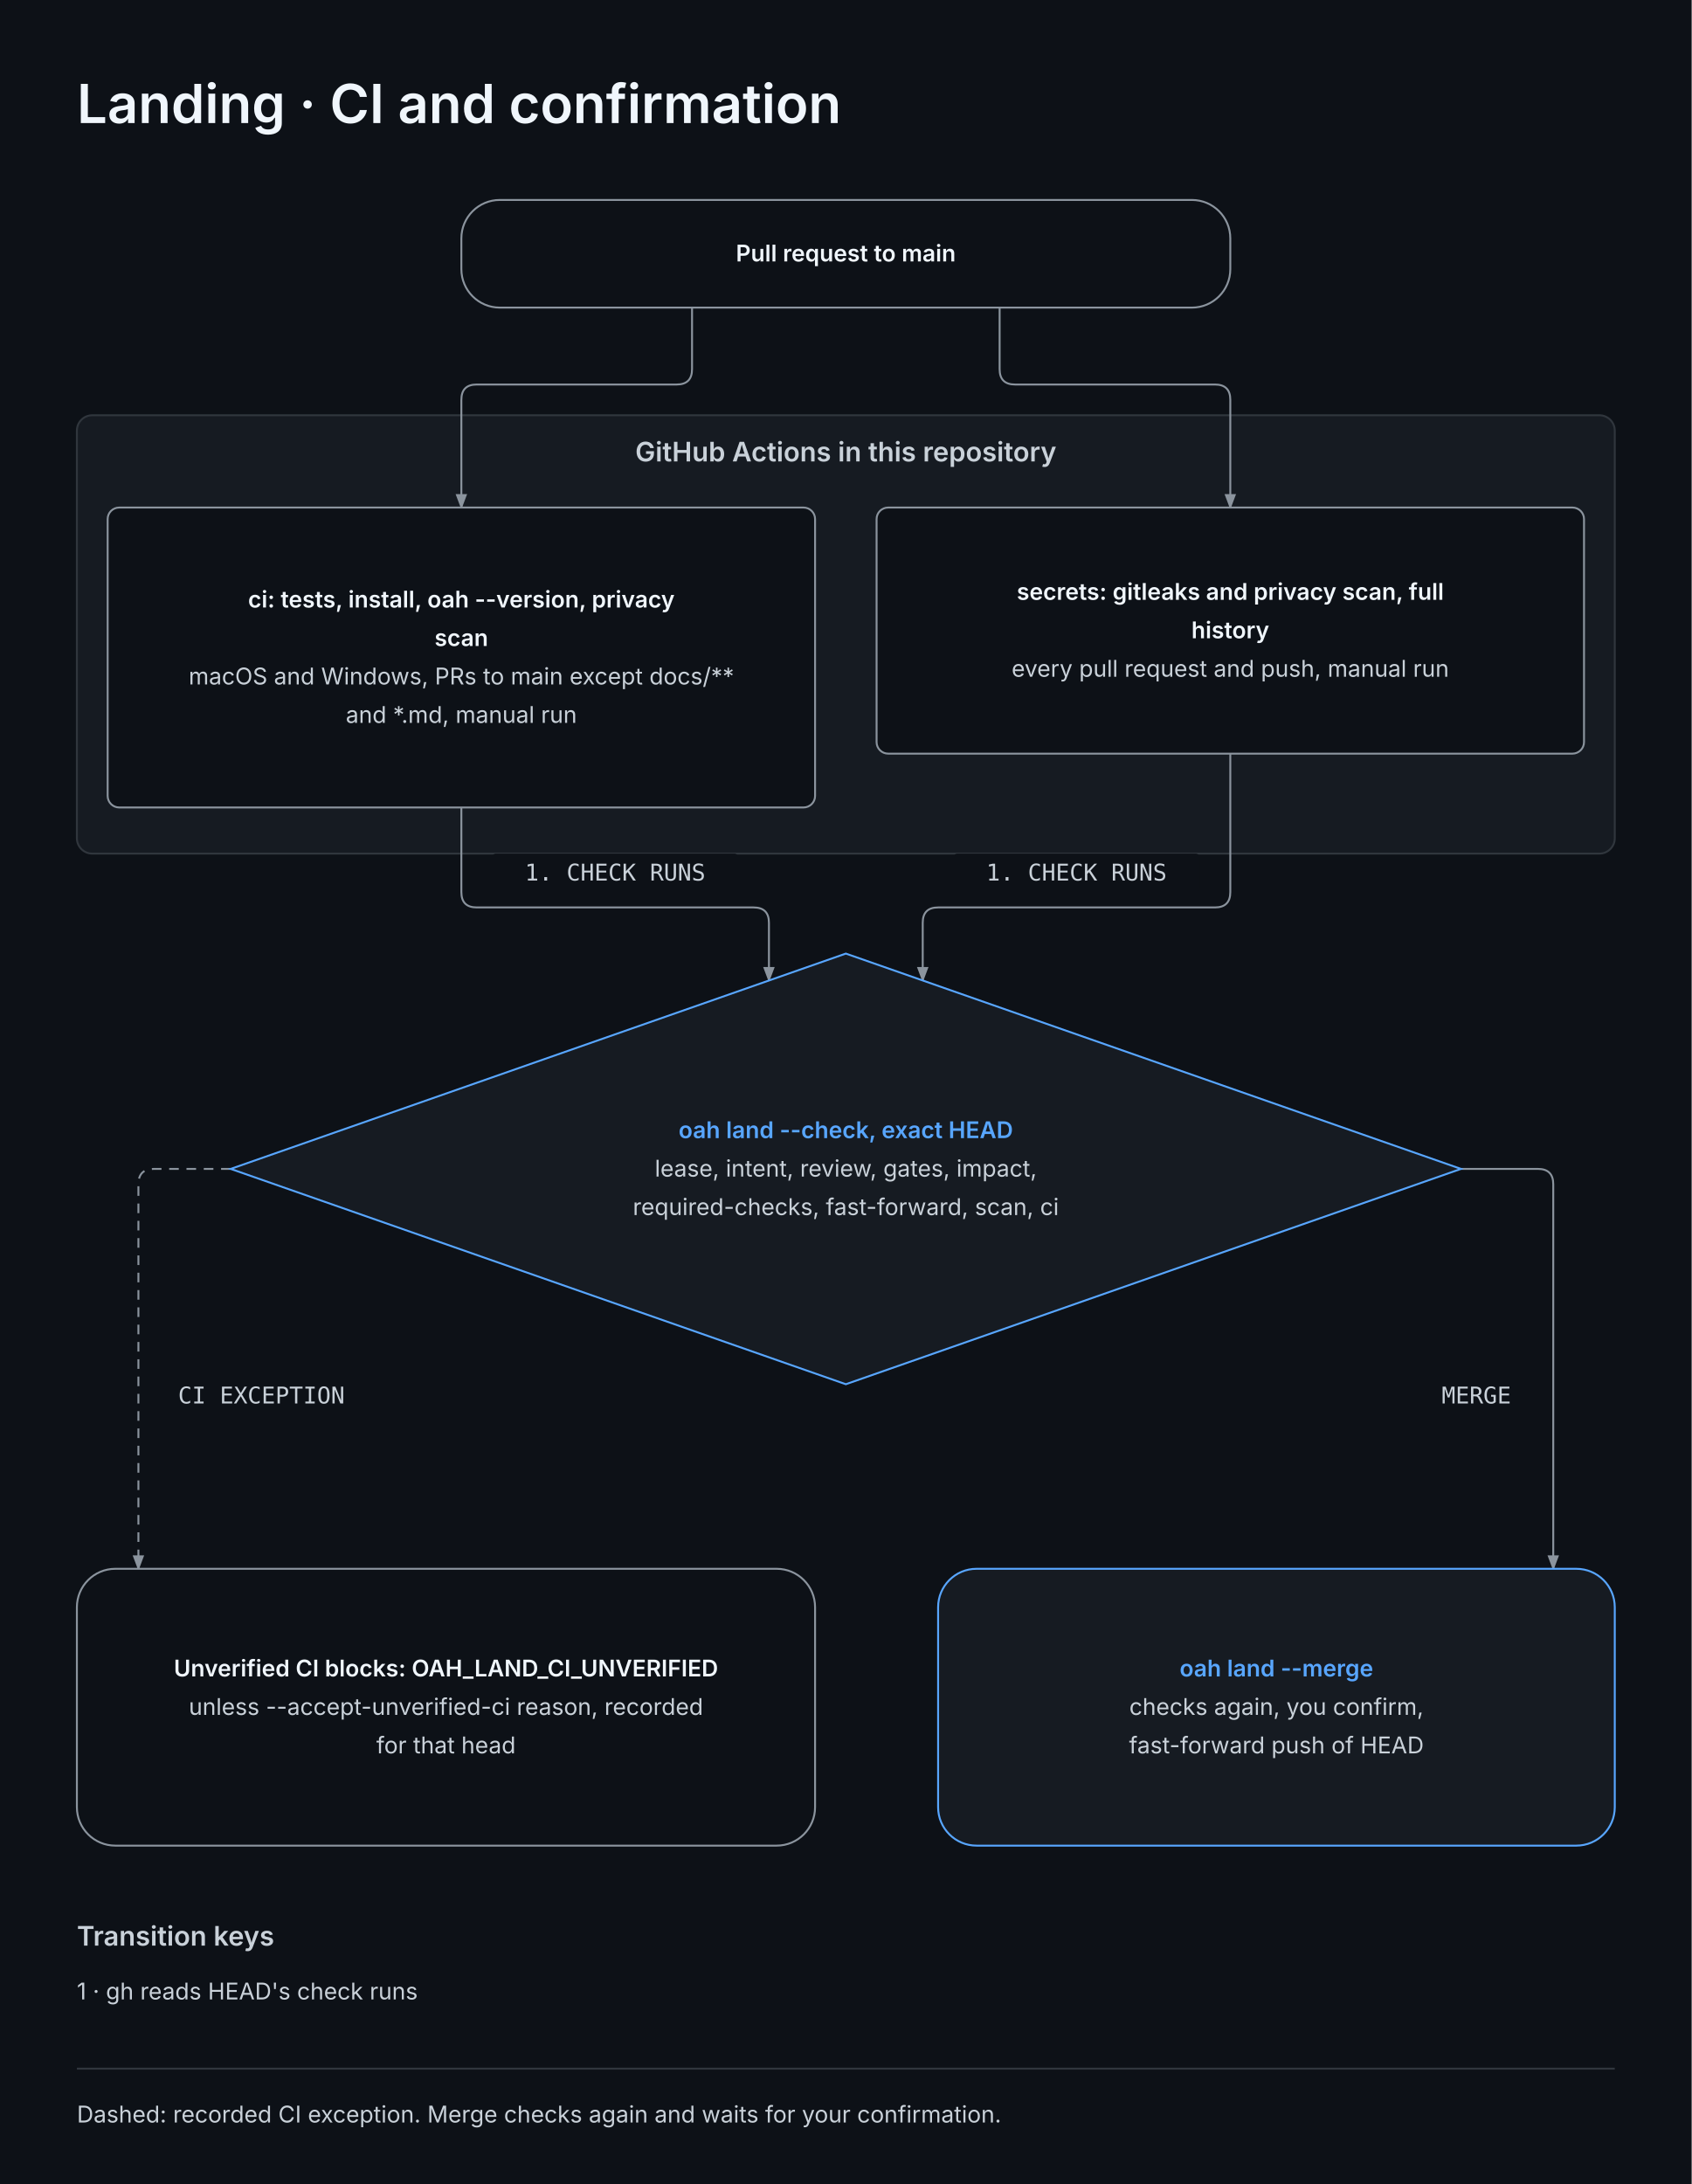
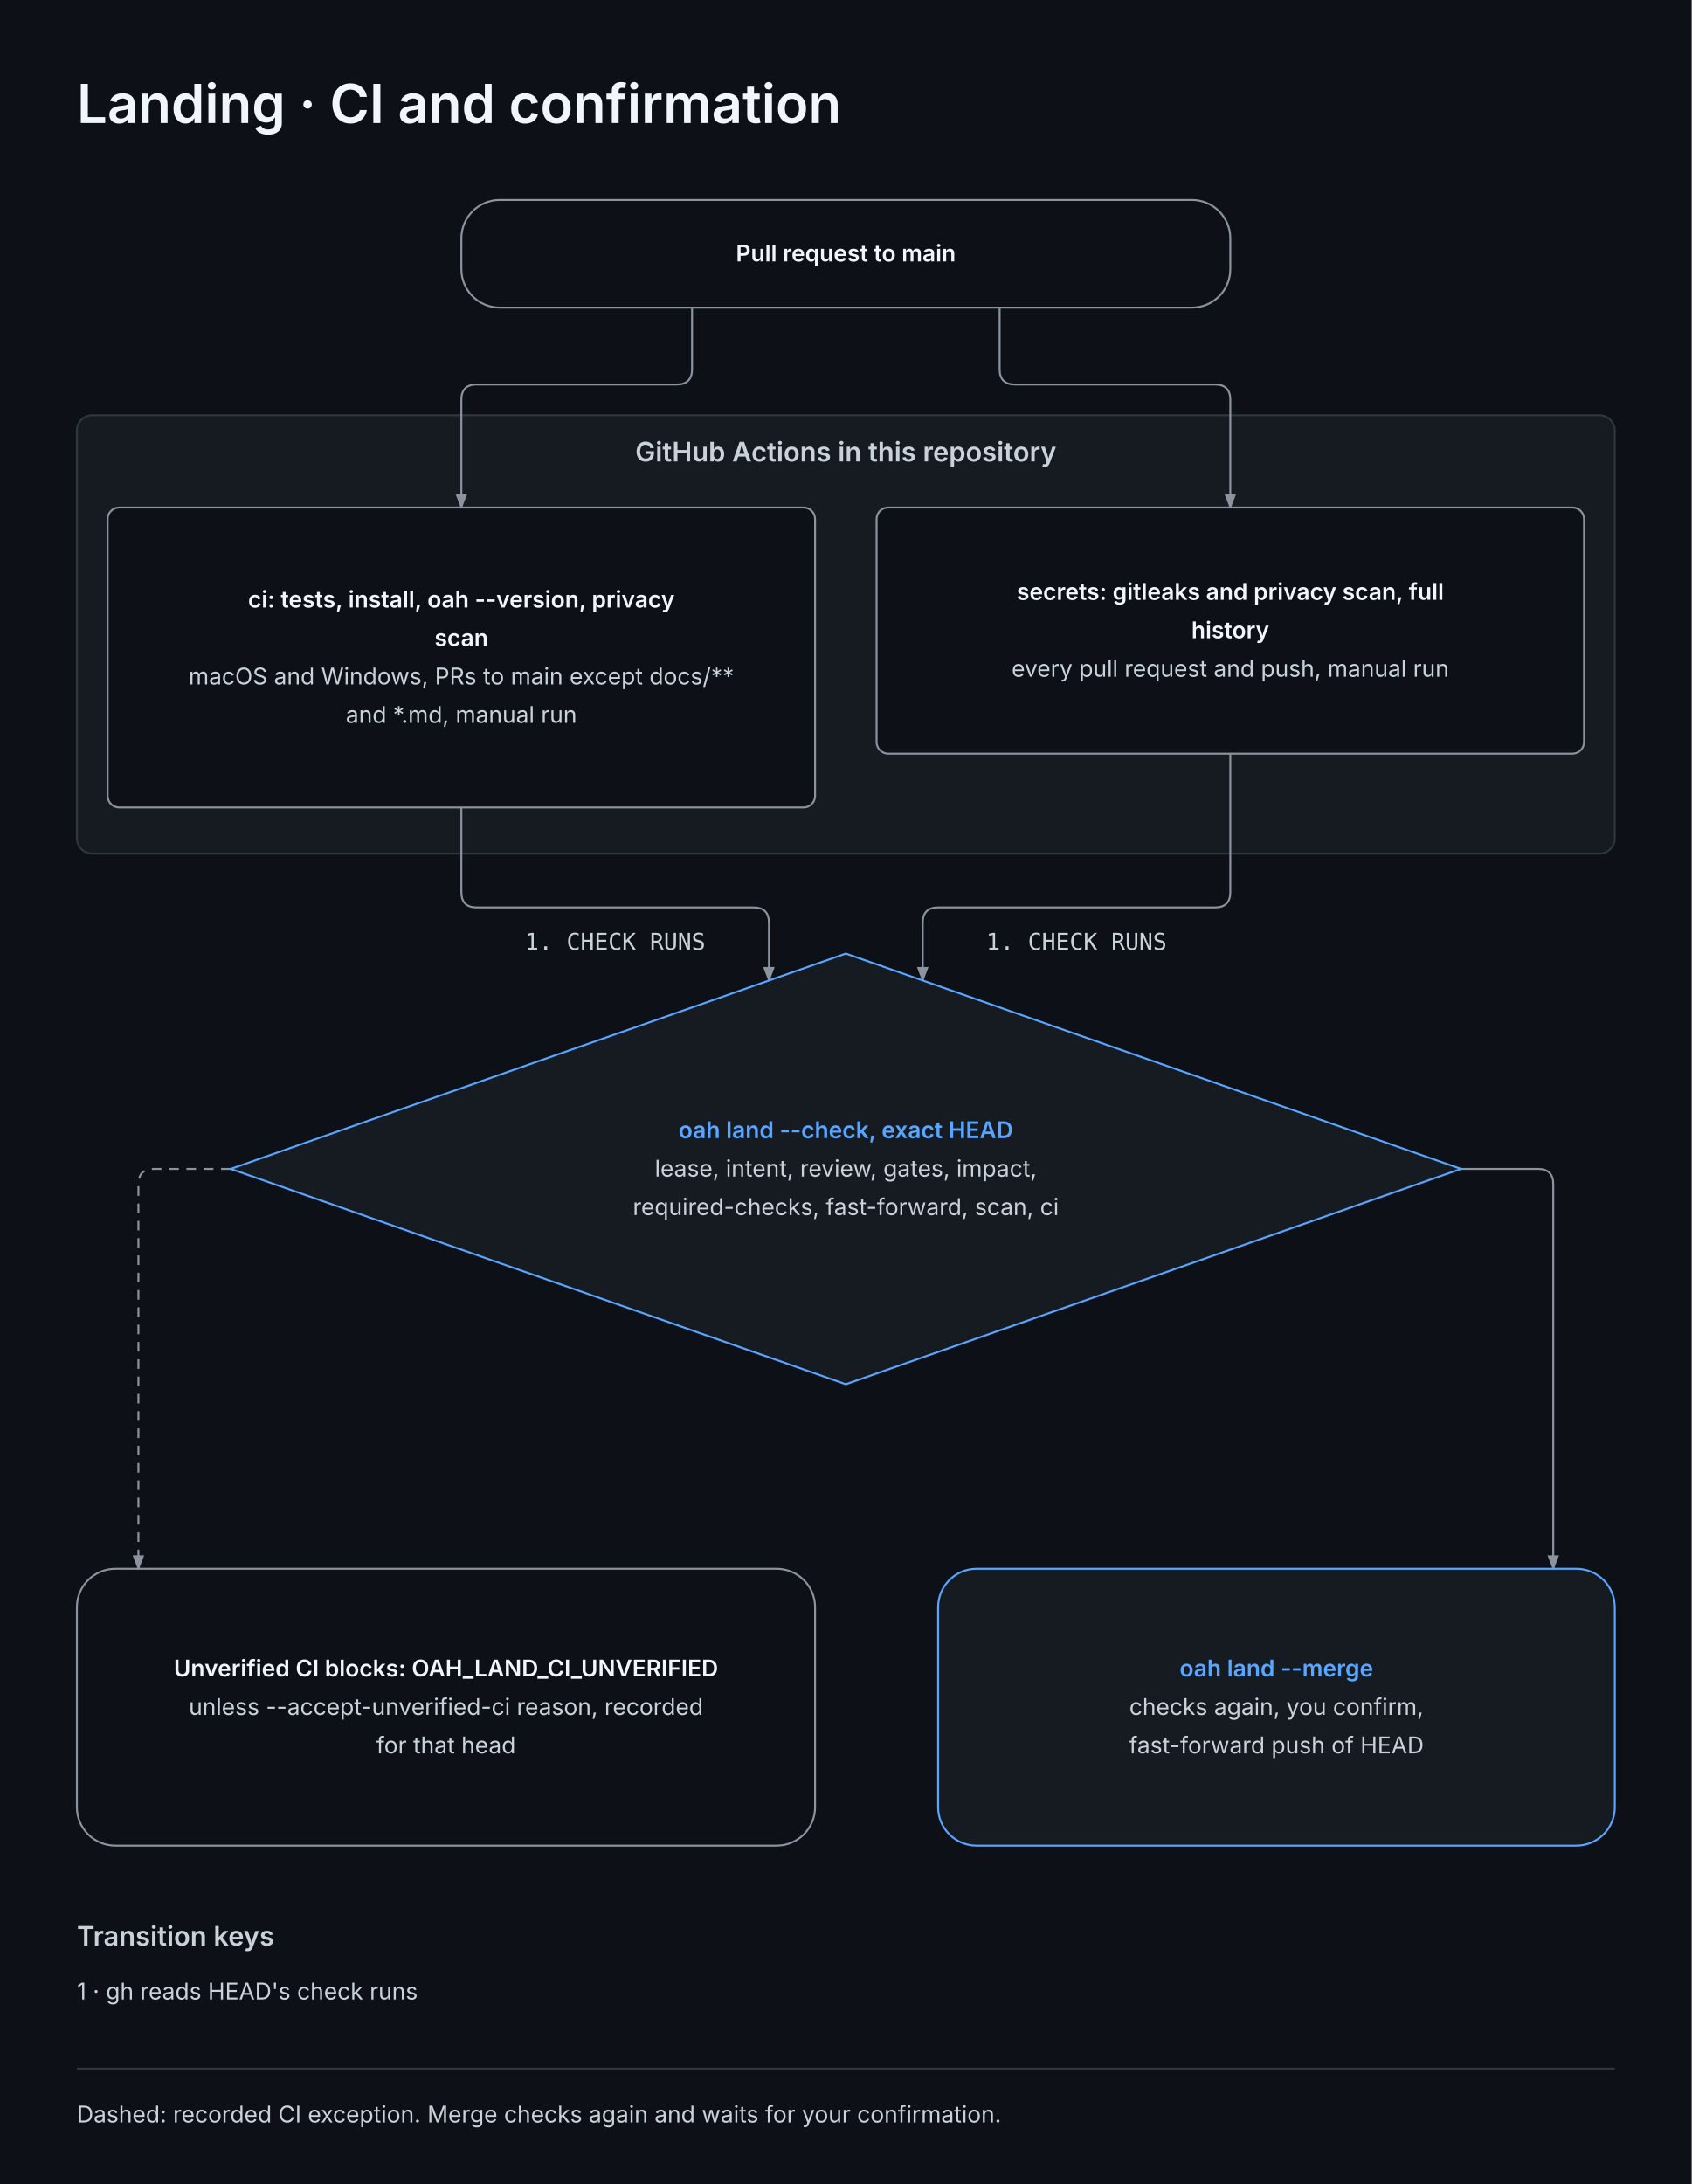
<svg xmlns="http://www.w3.org/2000/svg" viewBox="0 0 880 1136" role="img" aria-labelledby="concepts-landing-checks-dark-title concepts-landing-checks-dark-desc" data-source-diagram="5" id="concepts-landing-checks-dark-root">
  <defs>
    <style>#concepts-landing-checks-dark-root { font-family: system-ui, -apple-system, "Segoe UI", sans-serif; color: #f0f6fc; }
      #concepts-landing-checks-dark-root .diagram-container { width: 100%; overflow-x: auto; }
      #concepts-landing-checks-dark-root .title { font-size: 28px; font-weight: 600; }
      #concepts-landing-checks-dark-root .group { font-size: 14px; font-weight: 600; }
      #concepts-landing-checks-dark-root .node { font-size: 12px; font-weight: 600; }
      #concepts-landing-checks-dark-root .label { font-size: 12px; font-weight: 400; }
      #concepts-landing-checks-dark-root .arrow-label { font-family: ui-monospace, "SFMono-Regular", Consolas, monospace; font-size: 12px; font-weight: 400; }
      @media print {
#concepts-landing-checks-dark-root .diagram-container { overflow-x: visible; }
}</style>
    <marker id="concepts-landing-checks-dark-arrow" markerWidth="8" markerHeight="6" refX="7" refY="3" orient="auto">
      <polygon points="0 0, 8 3, 0 6" fill="#8b949e" />
    </marker>
    <marker id="concepts-landing-checks-dark-arrow-accent" markerWidth="8" markerHeight="6" refX="7" refY="3" orient="auto">
      <polygon points="0 0, 8 3, 0 6" fill="#3fb950" />
    </marker>
    <marker id="concepts-landing-checks-dark-arrow-link" markerWidth="8" markerHeight="6" refX="7" refY="3" orient="auto">
      <polygon points="0 0, 8 3, 0 6" fill="#58a6ff" />
    </marker>
  </defs>
  <rect x="0" y="0" width="880" height="1136" rx="0" fill="#0d1117" />
  <text x="40" y="64" class="title" text-anchor="start" fill="#f0f6fc">Landing · CI and confirmation</text>
  <g data-container-id="actions">
    <rect x="40" y="216" width="800" height="228" rx="8" fill="#161b22" stroke="#30363d" stroke-width="1" />
    <text x="440.0" y="240" class="group" text-anchor="middle" fill="#c9d1d9">GitHub Actions in this repository</text>
  </g>
  <path d="M 360,160 L 360,192 Q 360,200 352,200 L 248,200 Q 240,200 240,208 L 240,264" data-edge-id="e6" data-from="pr" data-to="tests" data-label="" fill="none" stroke="#8b949e" stroke-width="1" marker-end="url(#concepts-landing-checks-dark-arrow)" />
  <path d="M 520,160 L 520,192 Q 520,200 528,200 L 632,200 Q 640,200 640,208 L 640,264" data-edge-id="e7" data-from="pr" data-to="secrets" data-label="" fill="none" stroke="#8b949e" stroke-width="1" marker-end="url(#concepts-landing-checks-dark-arrow)" />
  <path d="M 240,420 L 240,464 Q 240,472 248,472 L 392,472 Q 400,472 400,480 L 400,510" data-edge-id="e8" data-from="tests" data-to="land" data-label="gh reads HEAD's check runs" fill="none" stroke="#8b949e" stroke-width="1" marker-end="url(#concepts-landing-checks-dark-arrow)" />
  <path d="M 640,392 L 640,464 Q 640,472 632,472 L 488,472 Q 480,472 480,480 L 480,510" data-edge-id="e9" data-from="secrets" data-to="land" data-label="gh reads HEAD's check runs" fill="none" stroke="#8b949e" stroke-width="1" marker-end="url(#concepts-landing-checks-dark-arrow)" />
  <path d="M 120,608 L 80,608 Q 72,608 72,616 L 72,816" data-edge-id="e10" data-from="land" data-to="exc" data-label="" fill="none" stroke="#8b949e" stroke-width="1" stroke-dasharray="5,4" marker-end="url(#concepts-landing-checks-dark-arrow)" />
  <path d="M 760,608 L 800,608 Q 808,608 808,616 L 808,816" data-edge-id="e11" data-from="land" data-to="landed" data-label="" fill="none" stroke="#8b949e" stroke-width="1" marker-end="url(#concepts-landing-checks-dark-arrow)" />
-   <rect x="256" y="444" width="128" height="20" rx="2" fill="#0d1117" />
-   <text x="320.0" y="458" class="arrow-label" text-anchor="middle" fill="#c9d1d9">1. CHECK RUNS</text>
-   <rect x="496" y="444" width="128" height="20" rx="2" fill="#0d1117" />
-   <text x="560.0" y="458" class="arrow-label" text-anchor="middle" fill="#c9d1d9">1. CHECK RUNS</text>
-   <rect x="80" y="716" width="112" height="20" rx="2" fill="#0d1117" />
-   <text x="136.0" y="730" class="arrow-label" text-anchor="middle" fill="#c9d1d9">CI EXCEPTION</text>
-   <rect x="736" y="716" width="64" height="20" rx="2" fill="#0d1117" />
-   <text x="768.0" y="730" class="arrow-label" text-anchor="middle" fill="#c9d1d9">MERGE</text>
+   <rect x="256" y="480" width="128" height="20" rx="2" fill="#0d1117" />
+   <text x="320.0" y="494" class="arrow-label" text-anchor="middle" fill="#c9d1d9">1. CHECK RUNS</text>
+   <rect x="496" y="480" width="128" height="20" rx="2" fill="#0d1117" />
+   <text x="560.0" y="494" class="arrow-label" text-anchor="middle" fill="#c9d1d9">1. CHECK RUNS</text>
  <g data-node-id="pr" data-source-label="Pull request to main">
    <rect x="240" y="104" width="400" height="56" rx="20" fill="#0d1117" stroke="#8b949e" stroke-width="1" />
    <text x="440.0" y="136.0" class="node" text-anchor="middle" fill="#f0f6fc">Pull request to main</text>
  </g>
  <g data-node-id="tests" data-parent="actions" data-source-label="ci: tests, install, oah --version, privacy scan macOS and Windows, PRs to main except docs/** and *.md, manual run">
    <rect x="56" y="264" width="368" height="156" rx="6" fill="#0d1117" stroke="#8b949e" stroke-width="1" />
    <text x="240.0" y="316.0" class="node" text-anchor="middle" fill="#f0f6fc">ci: tests, install, oah --version, privacy</text>
    <text x="240.0" y="336.0" class="node" text-anchor="middle" fill="#f0f6fc">scan</text>
    <text x="240.0" y="356.0" class="label" text-anchor="middle" fill="#c9d1d9">macOS and Windows, PRs to main except docs/**</text>
    <text x="240.0" y="376.0" class="label" text-anchor="middle" fill="#c9d1d9">and *.md, manual run</text>
  </g>
  <g data-node-id="secrets" data-parent="actions" data-source-label="secrets: gitleaks and privacy scan, full history every pull request and push, manual run">
    <rect x="456" y="264" width="368" height="128" rx="6" fill="#0d1117" stroke="#8b949e" stroke-width="1" />
    <text x="640.0" y="312.0" class="node" text-anchor="middle" fill="#f0f6fc">secrets: gitleaks and privacy scan, full</text>
    <text x="640.0" y="332.0" class="node" text-anchor="middle" fill="#f0f6fc">history</text>
    <text x="640.0" y="352.0" class="label" text-anchor="middle" fill="#c9d1d9">every pull request and push, manual run</text>
  </g>
  <g data-node-id="land" data-source-label="oah land --check, exact HEAD lease, intent, review, gates, impact, required-checks, fast-forward, scan, ci">
    <polygon points="440.0,496 760,608.0 440.0,720 120,608.0" fill="#161b22" stroke="#58a6ff" stroke-width="1" />
    <text x="440.0" y="592.0" class="node" text-anchor="middle" fill="#58a6ff">oah land --check, exact HEAD</text>
    <text x="440.0" y="612.0" class="label" text-anchor="middle" fill="#c9d1d9">lease, intent, review, gates, impact,</text>
    <text x="440.0" y="632.0" class="label" text-anchor="middle" fill="#c9d1d9">required-checks, fast-forward, scan, ci</text>
  </g>
  <g data-node-id="exc" data-source-label="Unverified CI blocks: OAH_LAND_CI_UNVERIFIED unless --accept-unverified-ci reason, recorded for that head">
    <rect x="40" y="816" width="384" height="144" rx="20" fill="#0d1117" stroke="#8b949e" stroke-width="1" />
    <text x="232.0" y="872.0" class="node" text-anchor="middle" fill="#f0f6fc">Unverified CI blocks: OAH_LAND_CI_UNVERIFIED</text>
    <text x="232.0" y="892.0" class="label" text-anchor="middle" fill="#c9d1d9">unless --accept-unverified-ci reason, recorded</text>
    <text x="232.0" y="912.0" class="label" text-anchor="middle" fill="#c9d1d9">for that head</text>
  </g>
  <g data-node-id="landed" data-source-label="oah land --merge checks again, you confirm, fast-forward push of HEAD">
    <rect x="488" y="816" width="352" height="144" rx="20" fill="#161b22" stroke="#58a6ff" stroke-width="1" />
    <text x="664.0" y="872.0" class="node" text-anchor="middle" fill="#58a6ff">oah land --merge</text>
    <text x="664.0" y="892.0" class="label" text-anchor="middle" fill="#c9d1d9">checks again, you confirm,</text>
    <text x="664.0" y="912.0" class="label" text-anchor="middle" fill="#c9d1d9">fast-forward push of HEAD</text>
  </g>
  <text x="40" y="1012" class="group" text-anchor="start" fill="#c9d1d9">Transition keys</text>
  <text x="40" y="1040" class="label" text-anchor="start" fill="#c9d1d9">1 · gh reads HEAD's check runs</text>
  <line x1="40" y1="1076" x2="840" y2="1076" stroke="#30363d" />
  <text x="40" y="1104" class="label" text-anchor="start" fill="#c9d1d9">Dashed: recorded CI exception. Merge checks again and waits for your confirmation.</text>
</svg>
